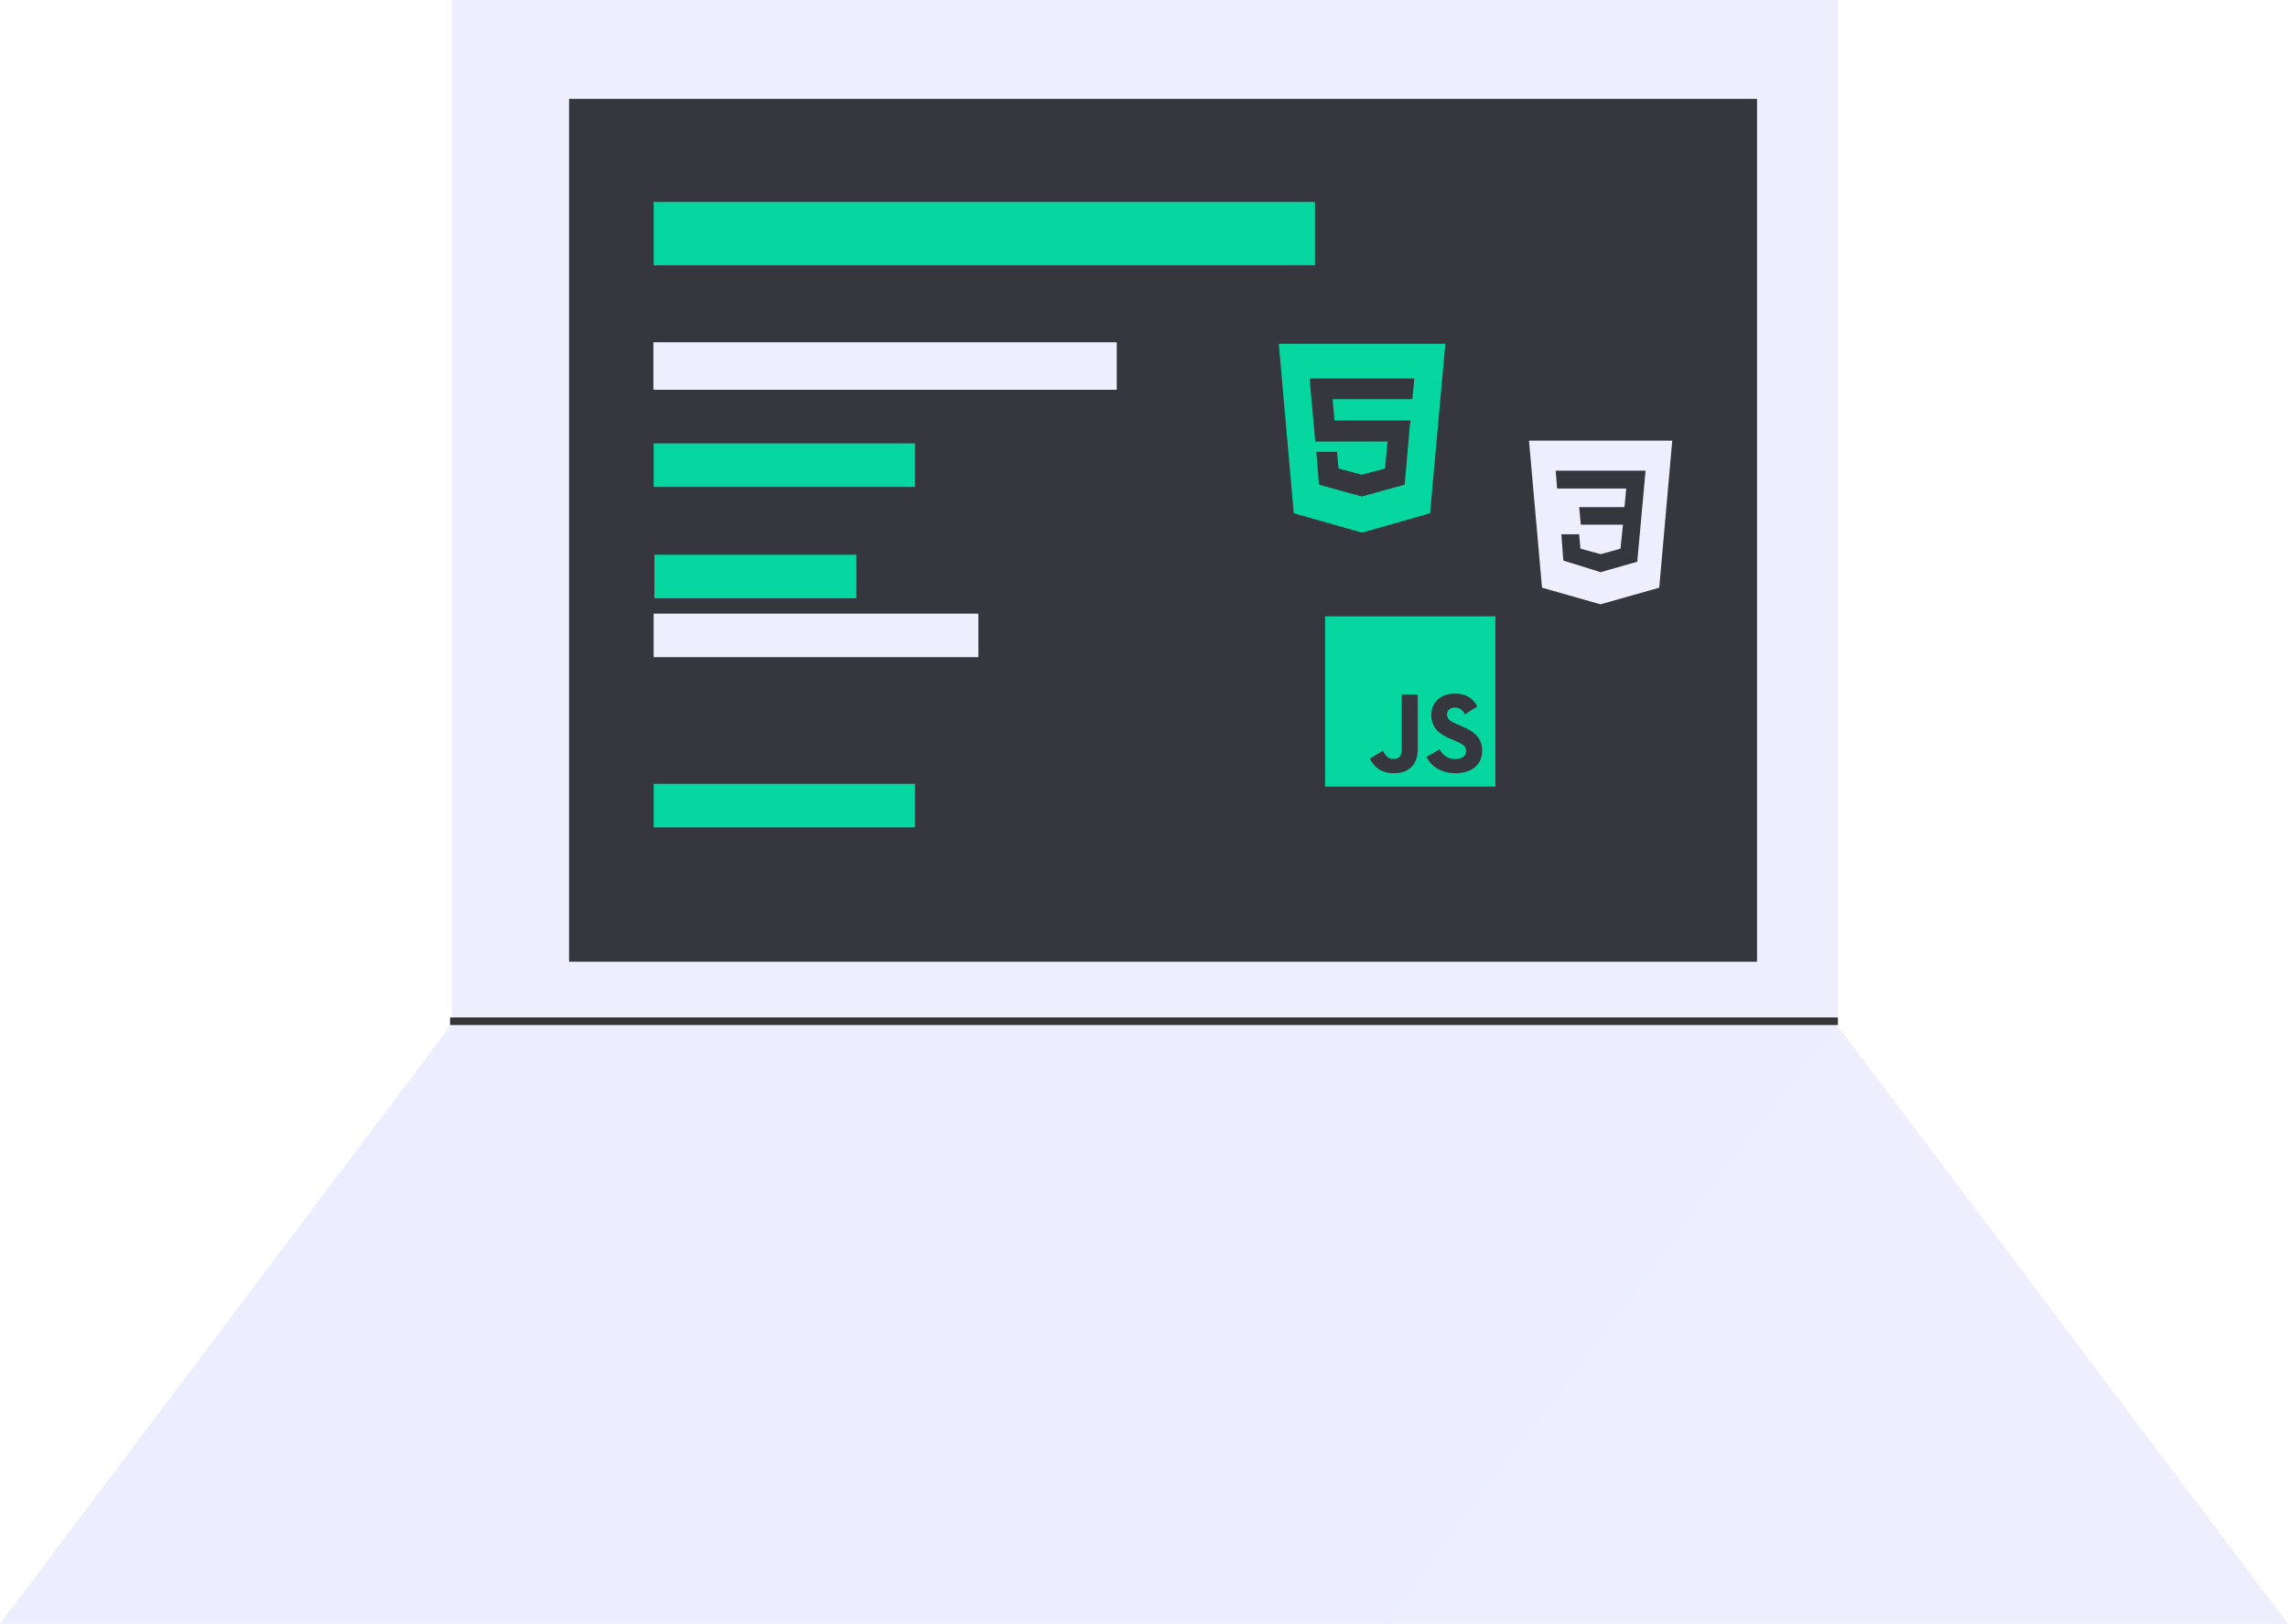
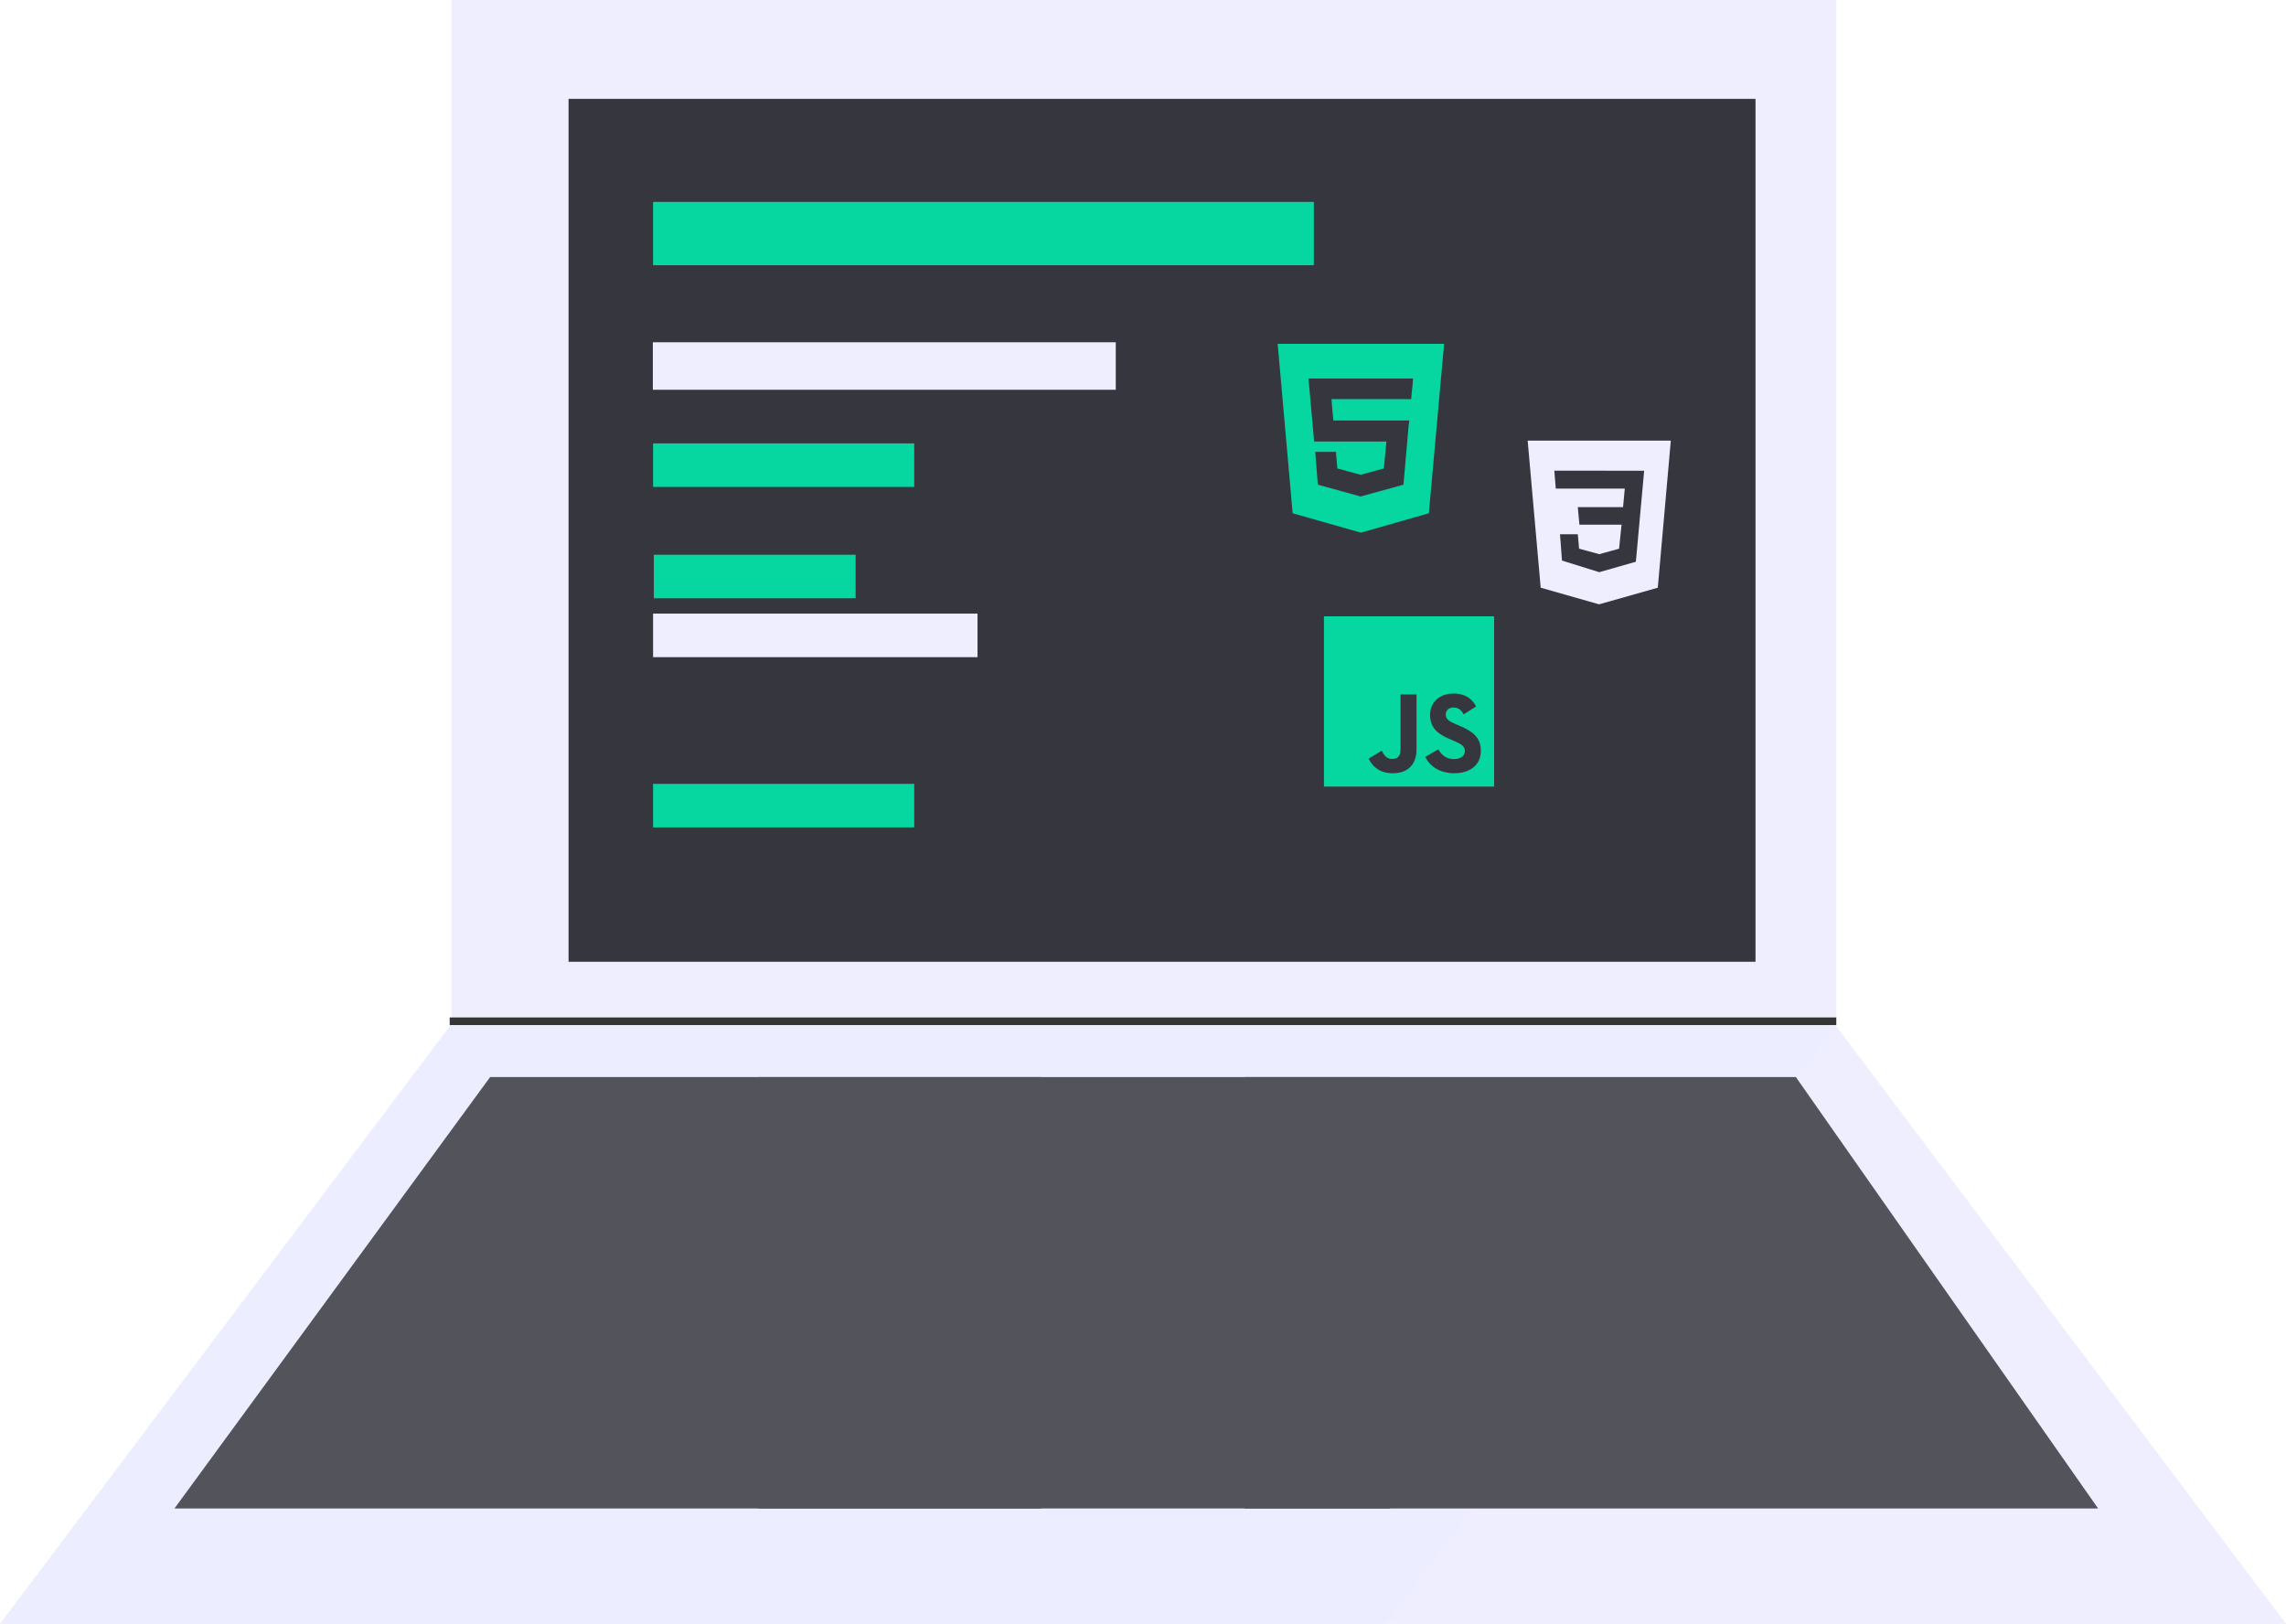
- <svg xmlns="http://www.w3.org/2000/svg" width="152.872mm" height="108.528mm" viewBox="0 0 152.872 108.528" version="1.1" id="svg5">
-   <defs id="defs2" />
-   <g id="layer1" transform="translate(-25.69513,-70.81325)">
-     <path d="M 55.89,70.813 H 148.494 V 138.812 H 55.89 Z" fill="#363636" id="path2" style="fill:#eeeeff;fill-opacity:1;stroke-width:0.265" />
-     <path d="M 63.717,77.422 H 143.092 V 135.091 H 63.717 Z" fill="#eeeeff" id="path4" style="fill:#36363f;fill-opacity:1;stroke-width:0.265" />
-     <rect x="69.353" y="93.688" width="30.956" height="3.175" fill="#22223b" id="rect6" style="fill:#eeeeff;fill-opacity:1;stroke-width:0.265" />
-     <rect x="69.369" y="100.447" width="17.462" height="2.91" fill="#06d6a0" id="rect8" style="stroke-width:0.265" />
-     <rect x="69.419" y="107.888" width="13.494" height="2.91" fill="#06d6a0" id="rect10" style="stroke-width:0.265" />
-     <rect x="69.369" y="123.201" width="17.462" height="2.91" fill="#22223b" id="rect12" style="fill:#06d6a0;fill-opacity:1;stroke-width:0.265" />
-     <rect x="69.369" y="111.824" width="21.696" height="2.91" fill="#06d6a0" id="rect14" style="fill:#eeeeff;fill-opacity:1;stroke-width:0.265" />
-     <rect x="69.369" y="84.307" width="44.185" height="4.233" fill="#06d6a0" id="rect16" style="stroke-width:0.265" />
-     <rect style="fill:#eeeeff;fill-opacity:1;stroke-width:0.372" id="rect897" width="92.665" height="50.096" x="-49.137" y="174.4" transform="matrix(1,0,0.6015151,0.7988615,0,0)" />
-     <rect style="display:inline;fill:#eceeff;fill-opacity:1;stroke-width:0.372" id="rect981" width="92.665" height="50.096" x="160.733" y="174.4" transform="matrix(1,0,-0.601515,0.7988615,0,0)" />
-     <rect style="fill:#363636;fill-opacity:1;stroke-width:0.089" id="rect3073" width="92.727" height="0.509" x="55.768" y="138.812" />
-     <path d="m 111.137,93.79 1.001,11.326 4.563,1.296 4.545,-1.296 1.021,-11.326 z m 9.026,2.687 -0.073,0.716 -0.026,0.296 -5.331,3e-6 0.124,1.429 h 5.084 l -0.05,0.369 -0.322,3.674 -0.026,0.246 -2.837,0.783 1e-5,0.005 -0.018,1.6e-4 -0.005,0.002 v -0.002 h -0.002 l -2.861,-0.789 -0.173,-2.194 h 1.382 l 0.099,1.11 1.553,0.42 0.006,-5e-5 1.547,-0.419 0.173,-1.799 h -1.725 l -1e-5,-0.002 h -3.108 l -0.346,-3.846 -0.026,-0.369 6.983,10e-7 z" fill="#eeeeff" id="path3823" style="fill:#06d6a0;fill-opacity:1;stroke-width:0.015" />
-     <path d="m 127.854,100.262 h 9.573 l -0.871,9.83 -3.926,1.111 -3.905,-1.111 z m 7.791,2.012 -6.008,-0.002 0.097,1.195 4.616,7.9e-4 -0.116,1.238 h -3.027 l 0.109,1.173 h 2.818 l -0.167,1.606 -1.327,0.367 -1.348,-0.369 -0.086,-0.962 h -1.19 l 0.132,1.757 2.491,0.776 2.449,-0.697 0.555,-6.083 z" fill="#06d6a0" id="path3907" style="fill:#eeeeff;fill-opacity:1;stroke-width:0.456" />
-     <path d="m 114.23,112.003 v 11.38 h 11.38 v -11.38 z m 6.193,8.875 c 0,1.108 -0.65,1.613 -1.598,1.613 -0.856,0 -1.351,-0.442 -1.605,-0.978 l 0.871,-0.526 c 0.168,0.297 0.32,0.549 0.688,0.549 0.351,0 0.574,-0.137 0.574,-0.673 v -3.635 h 1.069 z m 2.53,1.613 c -0.993,0 -1.636,-0.472 -1.948,-1.092 l 0.871,-0.503 c 0.229,0.373 0.528,0.65 1.054,0.65 0.442,0 0.726,-0.221 0.726,-0.528 0,-0.366 -0.29,-0.495 -0.78,-0.711 l -0.267,-0.114 c -0.772,-0.328 -1.283,-0.742 -1.283,-1.613 0,-0.803 0.612,-1.412 1.565,-1.412 0.681,0 1.168,0.236 1.519,0.856 l -0.833,0.533 c -0.183,-0.328 -0.381,-0.457 -0.688,-0.457 -0.312,0 -0.511,0.198 -0.511,0.457 0,0.32 0.198,0.45 0.658,0.65 l 0.267,0.114 c 0.909,0.389 1.42,0.787 1.42,1.682 0,0.96 -0.757,1.489 -1.77,1.489 z" fill="#06d6a0" id="path4082" style="stroke-width:0.025" />
-   </g>
+ <svg xmlns="http://www.w3.org/2000/svg" width="832" height="591" viewBox="0 0 832 591" fill="none">
+   <path d="M164.335 0H668.332V370.293H164.335V0Z" fill="#EEEEFF" />
+   <path d="M206.931 35.986H638.928V350.031H206.931V35.986Z" fill="#36363F" />
+   <path d="M406.086 124.567H237.607V141.856H406.086V124.567Z" fill="#EEEEFF" />
+   <path d="M332.731 161.371H237.692V177.22H332.731V161.371Z" fill="#06D6A0" />
+   <path d="M311.406 201.896H237.966V217.745H311.406V201.896Z" fill="#06D6A0" />
+   <path d="M332.731 285.281H237.692V301.13H332.731V285.281Z" fill="#06D6A0" />
+   <path d="M355.771 223.326H237.692V239.175H355.771V223.326Z" fill="#EEEEFF" />
+   <path d="M478.17 73.482H237.692V96.534H478.17V73.482Z" fill="#06D6A0" />
+   <path d="M667.998 373.067H163.668L327.67 591H832L667.998 373.067Z" fill="#EEEEFF" />
+   <path d="M668.332 373.067H164.002L9.76211e-05 591H504.33L668.332 373.067Z" fill="#ECEEFF" />
+   <path d="M668.331 370.293H163.668V373.067H668.331V370.293Z" fill="#363636" />
+   <path d="M465.016 125.124L470.465 186.803L495.301 193.858L520.037 186.803L525.594 125.124H465.016ZM514.142 139.755L513.746 143.654L513.606 145.265L484.592 145.265L485.269 153.047H512.937L512.665 155.055L510.914 175.064L510.774 176.402L495.334 180.665L495.334 180.692L495.235 180.693L495.208 180.704V180.693H495.197L479.625 176.397L478.684 164.451H486.206L486.742 170.498L495.197 172.787L495.23 172.786L503.651 170.506L504.593 160.708H495.205L495.205 160.697H478.287L476.405 139.755L476.264 137.748H514.269L514.142 139.755Z" fill="#06D6A0" />
+   <path d="M555.999 160.364H608.102L603.363 213.895L581.993 219.945L560.742 213.892L555.999 160.364ZM598.401 171.319L565.7 171.308L566.229 177.817L591.35 177.822L590.717 184.564H574.242L574.838 190.952H590.176L589.268 199.698L582.048 201.694L574.714 199.683L574.248 194.445H567.773L568.492 204.015L582.051 208.243L595.382 204.445L598.402 171.318L598.401 171.319Z" fill="#EEEEFF" />
+   <path d="M481.847 224.305V286.276H543.782V224.305H481.847ZM515.552 272.637C515.552 278.668 512.013 281.421 506.856 281.421C502.197 281.421 499.501 279.014 498.119 276.095L502.861 273.232C503.773 274.85 504.603 276.219 506.607 276.219C508.515 276.219 509.732 275.473 509.732 272.554V252.759H515.552V272.637ZM529.321 281.421C523.916 281.421 520.418 278.848 518.718 275.473L523.46 272.734C524.704 274.767 526.335 276.275 529.197 276.275C531.603 276.275 533.151 275.071 533.151 273.398C533.151 271.406 531.575 270.7 528.907 269.524L527.455 268.902C523.252 267.118 520.474 264.863 520.474 260.118C520.474 255.747 523.805 252.427 528.99 252.427C532.695 252.427 535.349 253.714 537.257 257.089L532.722 259.994C531.727 258.209 530.649 257.504 528.976 257.504C527.275 257.504 526.197 258.583 526.197 259.994C526.197 261.737 527.275 262.442 529.778 263.535L531.229 264.157C536.179 266.274 538.957 268.445 538.957 273.315C538.957 278.543 534.838 281.421 529.321 281.421V281.421Z" fill="#06D6A0" />
+   <path d="M178.385 392H379V549H63.5L178.385 392Z" fill="#53535B" />
+   <path d="M453 392H653.615L763.615 549H453V392Z" fill="#53535B" />
+   <rect x="276" y="392" width="230" height="157" fill="#53535B" />
</svg>
